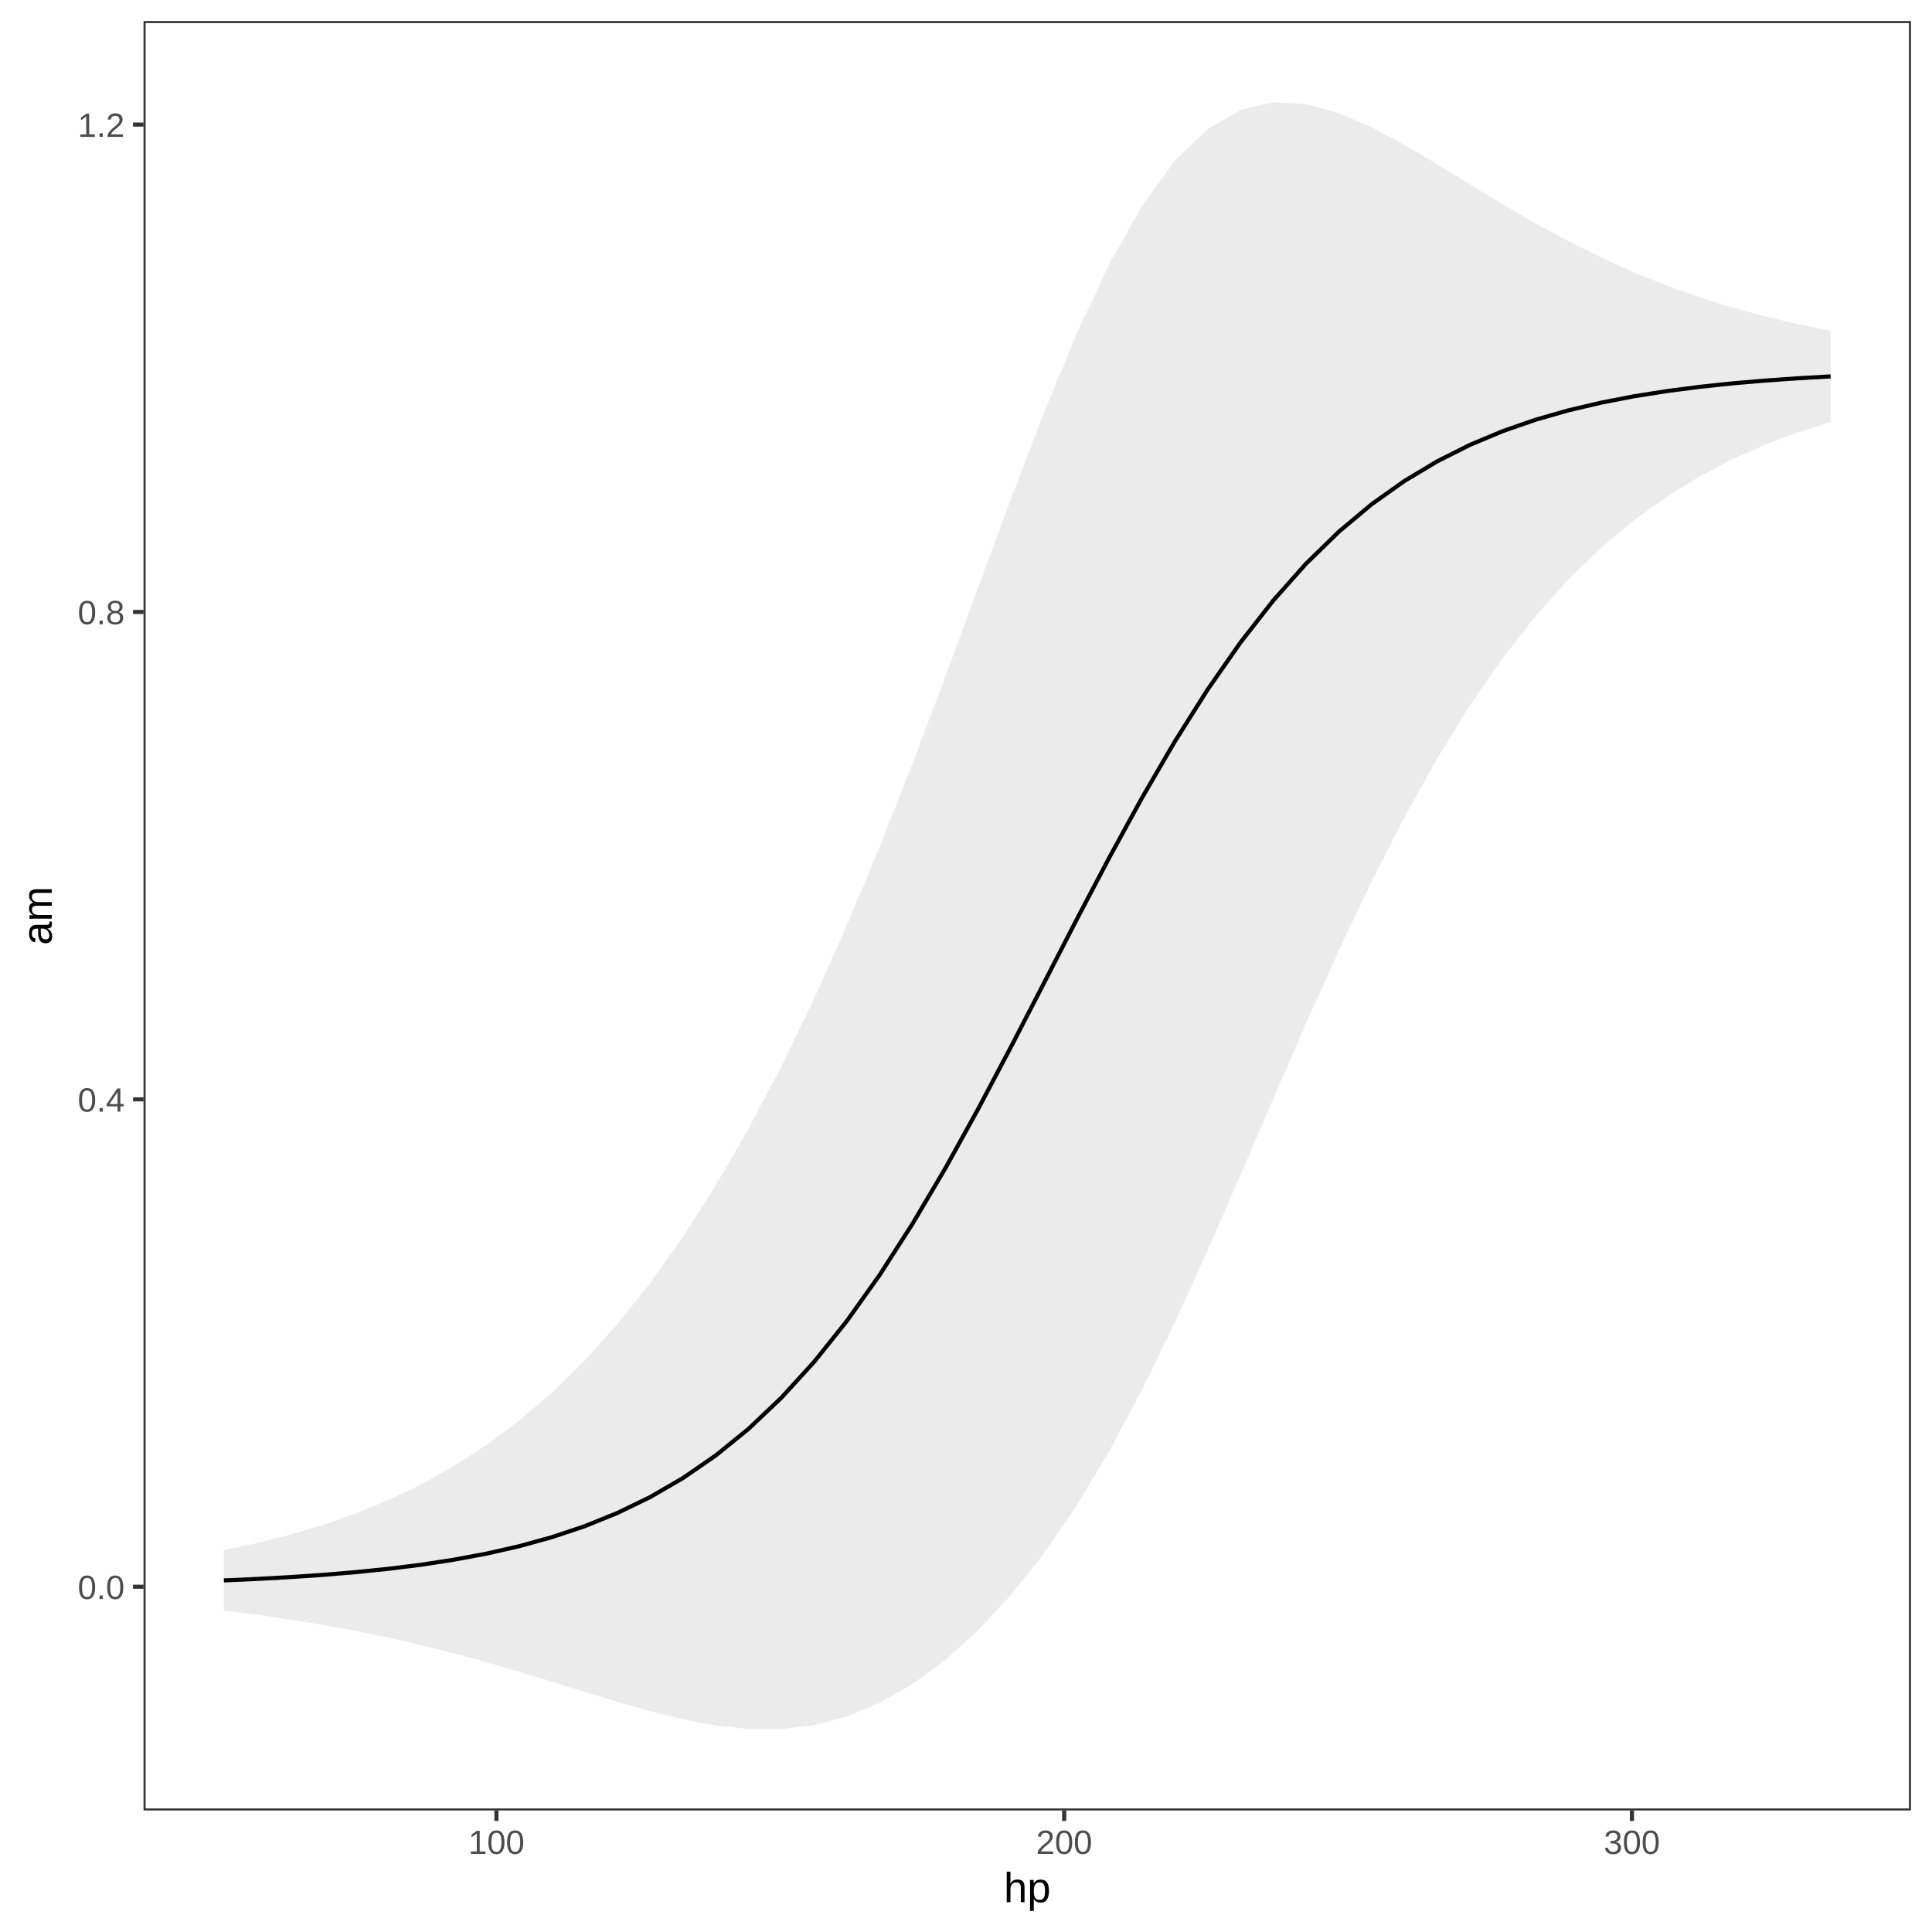
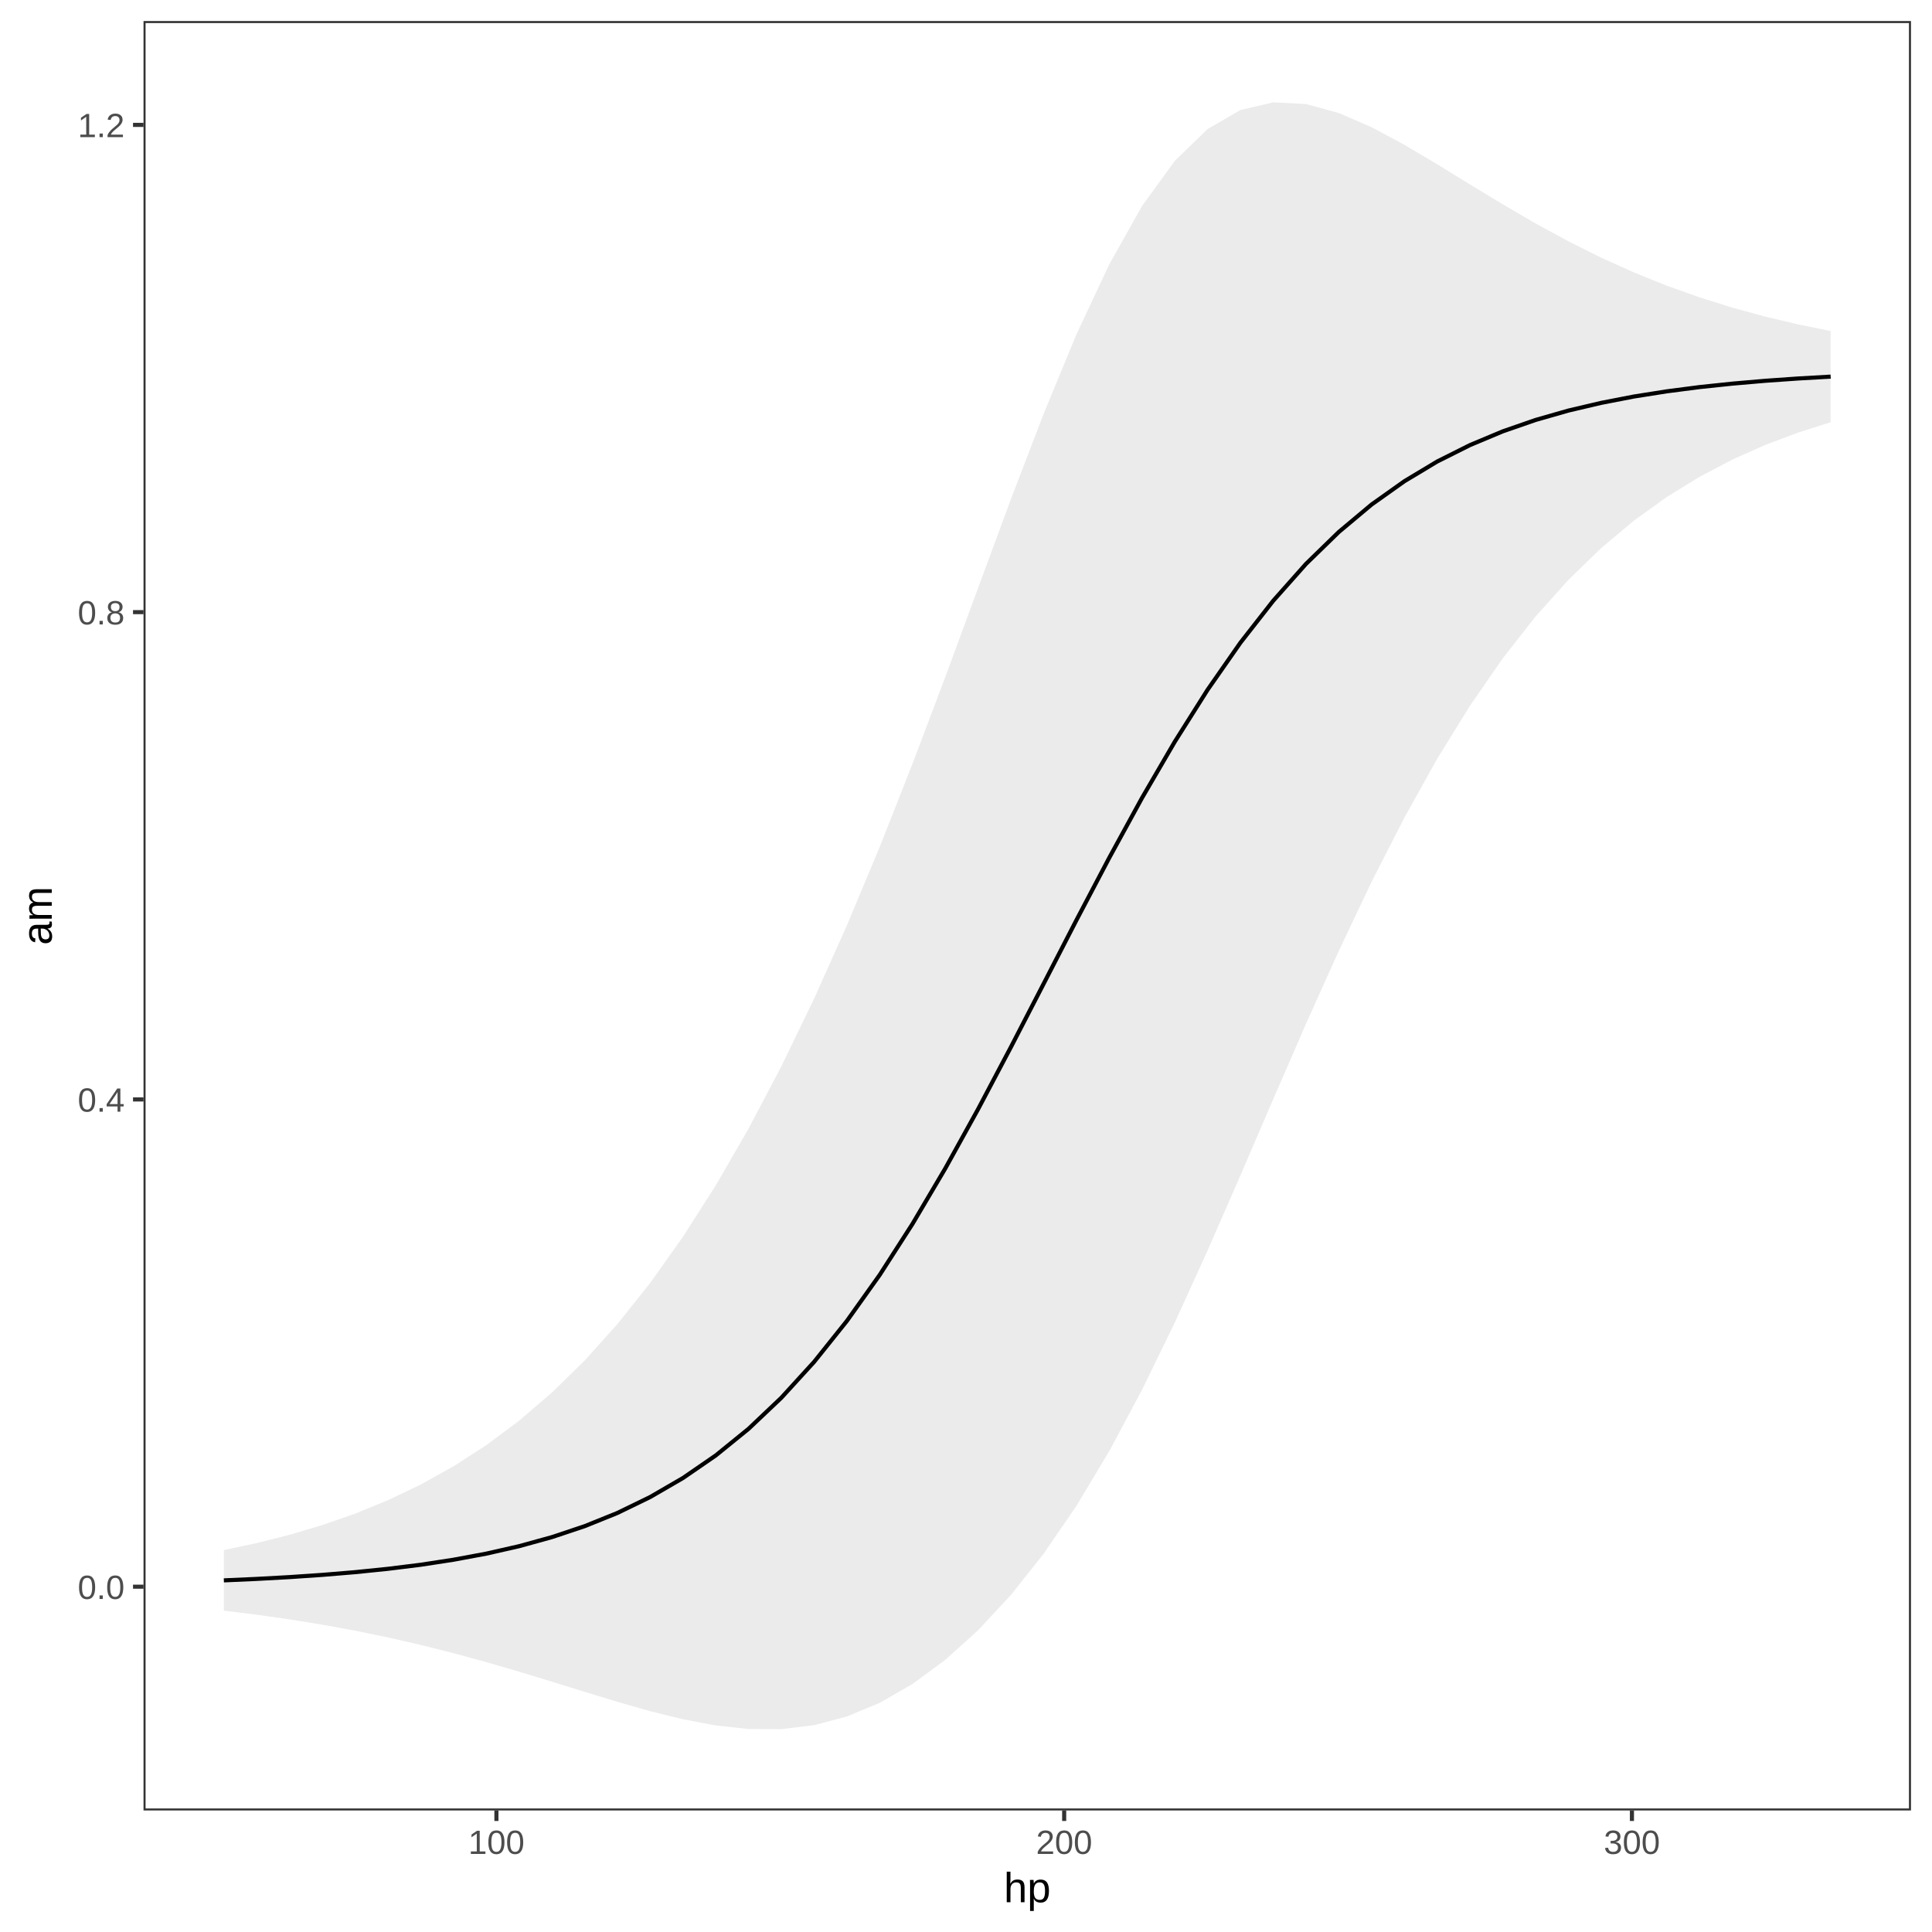
<svg xmlns="http://www.w3.org/2000/svg" class="svglite" width="504.00pt" height="504.00pt" viewBox="0 0 504.00 504.00">
  <defs>
    <style type="text/css">
    .svglite line, .svglite polyline, .svglite polygon, .svglite path, .svglite rect, .svglite circle {
      fill: none;
      stroke: #000000;
      stroke-linecap: round;
      stroke-linejoin: round;
      stroke-miterlimit: 10.00;
    }
    .svglite text {
      white-space: pre;
    }
  </style>
  </defs>
  <rect width="100%" height="100%" style="stroke: none; fill: #FFFFFF;" />
  <defs>
    <clipPath id="cpMC4wMHw1MDQuMDB8MC4wMHw1MDQuMDA=">
      <rect x="0.00" y="0.00" width="504.00" height="504.00" />
    </clipPath>
  </defs>
  <g clip-path="url(#cpMC4wMHw1MDQuMDB8MC4wMHw1MDQuMDA=)">
    <rect x="-0" y="0.00" width="504.00" height="504.00" style="stroke-width: 1.07; stroke: #FFFFFF; fill: #FFFFFF;" />
  </g>
  <defs>
    <clipPath id="cpMzcuNDR8NDk4LjUyfDUuNDh8NDcyLjI5">
      <rect x="37.44" y="5.48" width="461.08" height="466.82" />
    </clipPath>
  </defs>
  <g clip-path="url(#cpMzcuNDR8NDk4LjUyfDUuNDh8NDcyLjI5)">
    <rect x="37.44" y="5.48" width="461.08" height="466.82" style="stroke-width: 1.07; stroke: none; fill: #FFFFFF;" />
-     <polygon points="58.40,404.38 66.96,402.55 75.51,400.40 84.06,397.86 92.62,394.88 101.17,391.38 109.73,387.29 118.28,382.53 126.84,377.01 135.39,370.64 143.94,363.31 152.50,354.94 161.05,345.43 169.61,334.69 178.16,322.65 186.72,309.25 195.27,294.44 203.82,278.19 212.38,260.51 220.93,241.40 229.49,220.92 238.04,199.22 246.60,176.56 255.15,153.35 263.70,130.20 272.26,107.87 280.81,87.18 289.37,68.92 297.92,53.71 306.48,41.92 315.03,33.65 323.59,28.70 332.14,26.70 340.69,27.14 349.25,29.48 357.80,33.19 366.36,37.78 374.91,42.85 383.47,48.10 392.02,53.29 400.57,58.26 409.13,62.91 417.68,67.18 426.24,71.04 434.79,74.48 443.35,77.53 451.90,80.21 460.45,82.54 469.01,84.56 477.56,86.30 477.56,110.07 469.01,112.79 460.45,116.01 451.90,119.82 443.35,124.31 434.79,129.57 426.24,135.73 417.68,142.89 409.13,151.19 400.57,160.74 392.02,171.65 383.47,184.00 374.91,197.85 366.36,213.18 357.80,229.94 349.25,247.96 340.69,266.98 332.14,286.66 323.59,306.54 315.03,326.13 306.48,344.94 297.92,362.52 289.37,378.55 280.81,392.83 272.26,405.33 263.70,416.11 255.15,425.31 246.60,433.01 238.04,439.31 229.49,444.22 220.93,447.78 212.38,450.04 203.82,451.08 195.27,451.05 186.72,450.12 178.16,448.51 169.61,446.39 161.05,443.96 152.50,441.35 143.94,438.70 135.39,436.09 126.84,433.60 118.28,431.27 109.73,429.12 101.17,427.16 92.62,425.40 84.06,423.84 75.51,422.46 66.96,421.24 58.40,420.18 " style="stroke-width: 0.00; stroke: none; stroke-linecap: butt; fill: #333333; fill-opacity: 0.10;" />
-     <polyline points="58.40,404.38 66.96,402.55 75.51,400.40 84.06,397.86 92.62,394.88 101.17,391.38 109.73,387.29 118.28,382.53 126.84,377.01 135.39,370.64 143.94,363.31 152.50,354.94 161.05,345.43 169.61,334.69 178.16,322.65 186.72,309.25 195.27,294.44 203.82,278.19 212.38,260.51 220.93,241.40 229.49,220.92 238.04,199.22 246.60,176.56 255.15,153.35 263.70,130.20 272.26,107.87 280.81,87.18 289.37,68.92 297.92,53.71 306.48,41.92 315.03,33.65 323.59,28.70 332.14,26.70 340.69,27.14 349.25,29.48 357.80,33.19 366.36,37.78 374.91,42.85 383.47,48.10 392.02,53.29 400.57,58.26 409.13,62.91 417.68,67.18 426.24,71.04 434.79,74.48 443.35,77.53 451.90,80.21 460.45,82.54 469.01,84.56 477.56,86.30 " style="stroke-width: 1.07; stroke: none; stroke-linecap: butt;" />
-     <polyline points="477.56,110.07 469.01,112.79 460.45,116.01 451.90,119.82 443.35,124.31 434.79,129.57 426.24,135.73 417.68,142.89 409.13,151.19 400.57,160.74 392.02,171.65 383.47,184.00 374.91,197.85 366.36,213.18 357.80,229.94 349.25,247.96 340.69,266.98 332.14,286.66 323.59,306.54 315.03,326.13 306.48,344.94 297.92,362.52 289.37,378.55 280.81,392.83 272.26,405.33 263.70,416.11 255.15,425.31 246.60,433.01 238.04,439.31 229.49,444.22 220.93,447.78 212.38,450.04 203.82,451.08 195.27,451.05 186.72,450.12 178.16,448.51 169.61,446.39 161.05,443.96 152.50,441.35 143.94,438.70 135.39,436.09 126.84,433.60 118.28,431.27 109.73,429.12 101.17,427.16 92.62,425.40 84.06,423.84 75.51,422.46 66.96,421.24 58.40,420.18 " style="stroke-width: 1.07; stroke: none; stroke-linecap: butt;" />
-     <polyline points="58.40,412.28 66.96,411.90 75.51,411.43 84.06,410.85 92.62,410.14 101.17,409.27 109.73,408.21 118.28,406.90 126.84,405.31 135.39,403.37 143.94,401.01 152.50,398.15 161.05,394.69 169.61,390.54 178.16,385.58 186.72,379.68 195.27,372.74 203.82,364.64 212.38,355.27 220.93,344.59 229.49,332.57 238.04,319.26 246.60,304.79 255.15,289.33 263.70,273.16 272.26,256.60 280.81,240.00 289.37,223.73 297.92,208.12 306.48,193.43 315.03,179.89 323.59,167.62 332.14,156.68 340.69,147.06 349.25,138.72 357.80,131.56 366.36,125.48 374.91,120.35 383.47,116.05 392.02,112.47 400.57,109.50 409.13,107.05 417.68,105.04 426.24,103.38 434.79,102.03 443.35,100.92 451.90,100.01 460.45,99.28 469.01,98.68 477.56,98.19 " style="stroke-width: 1.07; stroke-linecap: butt;" />
+     <polygon points="58.40,404.37 66.96,402.54 75.51,400.39 84.06,397.85 92.62,394.87 101.17,391.37 109.73,387.29 118.28,382.53 126.84,377.01 135.39,370.63 143.94,363.31 152.50,354.94 161.05,345.42 169.61,334.68 178.16,322.64 186.72,309.24 195.27,294.44 203.82,278.20 212.38,260.51 220.93,241.41 229.49,220.94 238.04,199.25 246.60,176.60 255.15,153.40 263.70,130.26 272.26,107.93 280.81,87.24 289.37,68.97 297.92,53.75 306.48,41.95 315.03,33.66 323.59,28.70 332.14,26.70 340.69,27.14 349.25,29.48 357.80,33.18 366.36,37.77 374.91,42.85 383.47,48.11 392.02,53.30 400.57,58.28 409.13,62.94 417.68,67.21 426.24,71.07 434.79,74.52 443.35,77.57 451.90,80.25 460.45,82.58 469.01,84.61 477.56,86.35 477.56,110.14 469.01,112.87 460.45,116.09 451.90,119.90 443.35,124.39 434.79,129.66 426.24,135.81 417.68,142.99 409.13,151.29 400.57,160.84 392.02,171.75 383.47,184.11 374.91,197.96 366.36,213.30 357.80,230.05 349.25,248.07 340.69,267.09 332.14,286.75 323.59,306.62 315.03,326.20 306.48,344.99 297.92,362.56 289.37,378.56 280.81,392.83 272.26,405.32 263.70,416.10 255.15,425.29 246.60,433.00 238.04,439.30 229.49,444.22 220.93,447.78 212.38,450.04 203.82,451.08 195.27,451.04 186.72,450.12 178.16,448.50 169.61,446.39 161.05,443.95 152.50,441.34 143.94,438.69 135.39,436.08 126.84,433.59 118.28,431.26 109.73,429.11 101.17,427.15 92.62,425.39 84.06,423.83 75.51,422.44 66.96,421.23 58.40,420.17 " style="stroke-width: 0.00; stroke: none; stroke-linecap: butt; fill: #333333; fill-opacity: 0.10;" />
+     <polyline points="58.40,404.37 66.96,402.54 75.51,400.39 84.06,397.85 92.62,394.87 101.17,391.37 109.73,387.29 118.28,382.53 126.84,377.01 135.39,370.63 143.94,363.31 152.50,354.94 161.05,345.42 169.61,334.68 178.16,322.64 186.72,309.24 195.27,294.44 203.82,278.20 212.38,260.51 220.93,241.41 229.49,220.94 238.04,199.25 246.60,176.60 255.15,153.40 263.70,130.26 272.26,107.93 280.81,87.24 289.37,68.97 297.92,53.75 306.48,41.95 315.03,33.66 323.59,28.70 332.14,26.70 340.69,27.14 349.25,29.48 357.80,33.18 366.36,37.77 374.91,42.85 383.47,48.11 392.02,53.30 400.57,58.28 409.13,62.94 417.68,67.21 426.24,71.07 434.79,74.52 443.35,77.57 451.90,80.25 460.45,82.58 469.01,84.61 477.56,86.35 " style="stroke-width: 1.07; stroke: none; stroke-linecap: butt;" />
+     <polyline points="477.56,110.14 469.01,112.87 460.45,116.09 451.90,119.90 443.35,124.39 434.79,129.66 426.24,135.81 417.68,142.99 409.13,151.29 400.57,160.84 392.02,171.75 383.47,184.11 374.91,197.96 366.36,213.30 357.80,230.05 349.25,248.07 340.69,267.09 332.14,286.75 323.59,306.62 315.03,326.20 306.48,344.99 297.92,362.56 289.37,378.56 280.81,392.83 272.26,405.32 263.70,416.10 255.15,425.29 246.60,433.00 238.04,439.30 229.49,444.22 220.93,447.78 212.38,450.04 203.82,451.08 195.27,451.04 186.72,450.12 178.16,448.50 169.61,446.39 161.05,443.95 152.50,441.34 143.94,438.69 135.39,436.08 126.84,433.59 118.28,431.26 109.73,429.11 101.17,427.15 92.62,425.39 84.06,423.83 75.51,422.44 66.96,421.23 58.40,420.17 " style="stroke-width: 1.07; stroke: none; stroke-linecap: butt;" />
+     <polyline points="58.40,412.27 66.96,411.89 75.51,411.42 84.06,410.84 92.62,410.13 101.17,409.26 109.73,408.20 118.28,406.89 126.84,405.30 135.39,403.36 143.94,401.00 152.50,398.14 161.05,394.69 169.61,390.53 178.16,385.57 186.72,379.68 195.27,372.74 203.82,364.64 212.38,355.27 220.93,344.59 229.49,332.58 238.04,319.28 246.60,304.80 255.15,289.35 263.70,273.18 272.26,256.62 280.81,240.03 289.37,223.77 297.92,208.15 306.48,193.47 315.03,179.93 323.59,167.66 332.14,156.73 340.69,147.11 349.25,138.78 357.80,131.62 366.36,125.54 374.91,120.40 383.47,116.11 392.02,112.53 400.57,109.56 409.13,107.11 417.68,105.10 426.24,103.44 434.79,102.09 443.35,100.98 451.90,100.08 460.45,99.34 469.01,98.74 477.56,98.25 " style="stroke-width: 1.07; stroke-linecap: butt;" />
    <rect x="37.44" y="5.48" width="461.08" height="466.82" style="stroke-width: 1.07; stroke: #333333;" />
  </g>
  <g clip-path="url(#cpMC4wMHw1MDQuMDB8MC4wMHw1MDQuMDA=)">
-     <text x="32.51" y="417.14" text-anchor="end" style="font-size: 8.80px;fill: #4D4D4D; font-family: &quot;Arimo&quot;;" textLength="13.98px" lengthAdjust="spacingAndGlyphs">0.0</text>
-     <text x="32.51" y="289.99" text-anchor="end" style="font-size: 8.80px;fill: #4D4D4D; font-family: &quot;Arimo&quot;;" textLength="13.98px" lengthAdjust="spacingAndGlyphs">0.4</text>
-     <text x="32.51" y="162.85" text-anchor="end" style="font-size: 8.80px;fill: #4D4D4D; font-family: &quot;Arimo&quot;;" textLength="13.98px" lengthAdjust="spacingAndGlyphs">0.8</text>
-     <text x="32.51" y="35.71" text-anchor="end" style="font-size: 8.80px;fill: #4D4D4D; font-family: &quot;Arimo&quot;;" textLength="13.98px" lengthAdjust="spacingAndGlyphs">1.2</text>
-     <polyline points="34.70,413.93 37.44,413.93 " style="stroke-width: 1.07; stroke: #333333; stroke-linecap: butt;" />
-     <polyline points="34.70,286.79 37.44,286.79 " style="stroke-width: 1.07; stroke: #333333; stroke-linecap: butt;" />
-     <polyline points="34.70,159.64 37.44,159.64 " style="stroke-width: 1.07; stroke: #333333; stroke-linecap: butt;" />
-     <polyline points="34.70,32.50 37.44,32.50 " style="stroke-width: 1.07; stroke: #333333; stroke-linecap: butt;" />
+     <text x="32.51" y="417.13" text-anchor="end" style="font-size: 8.80px;fill: #4D4D4D; font-family: &quot;Arimo&quot;;" textLength="13.98px" lengthAdjust="spacingAndGlyphs">0.0</text>
+     <text x="32.51" y="290.01" text-anchor="end" style="font-size: 8.80px;fill: #4D4D4D; font-family: &quot;Arimo&quot;;" textLength="13.98px" lengthAdjust="spacingAndGlyphs">0.4</text>
+     <text x="32.51" y="162.90" text-anchor="end" style="font-size: 8.80px;fill: #4D4D4D; font-family: &quot;Arimo&quot;;" textLength="13.98px" lengthAdjust="spacingAndGlyphs">0.8</text>
+     <text x="32.51" y="35.78" text-anchor="end" style="font-size: 8.80px;fill: #4D4D4D; font-family: &quot;Arimo&quot;;" textLength="13.98px" lengthAdjust="spacingAndGlyphs">1.2</text>
+     <polyline points="34.70,413.92 37.44,413.92 " style="stroke-width: 1.07; stroke: #333333; stroke-linecap: butt;" />
+     <polyline points="34.70,286.81 37.44,286.81 " style="stroke-width: 1.07; stroke: #333333; stroke-linecap: butt;" />
+     <polyline points="34.70,159.69 37.44,159.69 " style="stroke-width: 1.07; stroke: #333333; stroke-linecap: butt;" />
+     <polyline points="34.70,32.58 37.44,32.58 " style="stroke-width: 1.07; stroke: #333333; stroke-linecap: butt;" />
    <polyline points="129.50,475.03 129.50,472.29 " style="stroke-width: 1.07; stroke: #333333; stroke-linecap: butt;" />
    <polyline points="277.61,475.03 277.61,472.29 " style="stroke-width: 1.07; stroke: #333333; stroke-linecap: butt;" />
    <polyline points="425.72,475.03 425.72,472.29 " style="stroke-width: 1.07; stroke: #333333; stroke-linecap: butt;" />
    <text x="129.50" y="483.64" text-anchor="middle" style="font-size: 8.80px;fill: #4D4D4D; font-family: &quot;Arimo&quot;;" textLength="16.78px" lengthAdjust="spacingAndGlyphs">100</text>
    <text x="277.61" y="483.64" text-anchor="middle" style="font-size: 8.80px;fill: #4D4D4D; font-family: &quot;Arimo&quot;;" textLength="16.78px" lengthAdjust="spacingAndGlyphs">200</text>
    <text x="425.72" y="483.64" text-anchor="middle" style="font-size: 8.80px;fill: #4D4D4D; font-family: &quot;Arimo&quot;;" textLength="16.78px" lengthAdjust="spacingAndGlyphs">300</text>
    <text x="267.98" y="496.23" text-anchor="middle" style="font-size: 11.00px; font-family: &quot;Arimo&quot;;" textLength="13.95px" lengthAdjust="spacingAndGlyphs">hp</text>
    <text transform="translate(13.50,238.89) rotate(-90)" text-anchor="middle" style="font-size: 11.00px; font-family: &quot;Arimo&quot;;" textLength="17.45px" lengthAdjust="spacingAndGlyphs">am</text>
  </g>
</svg>
